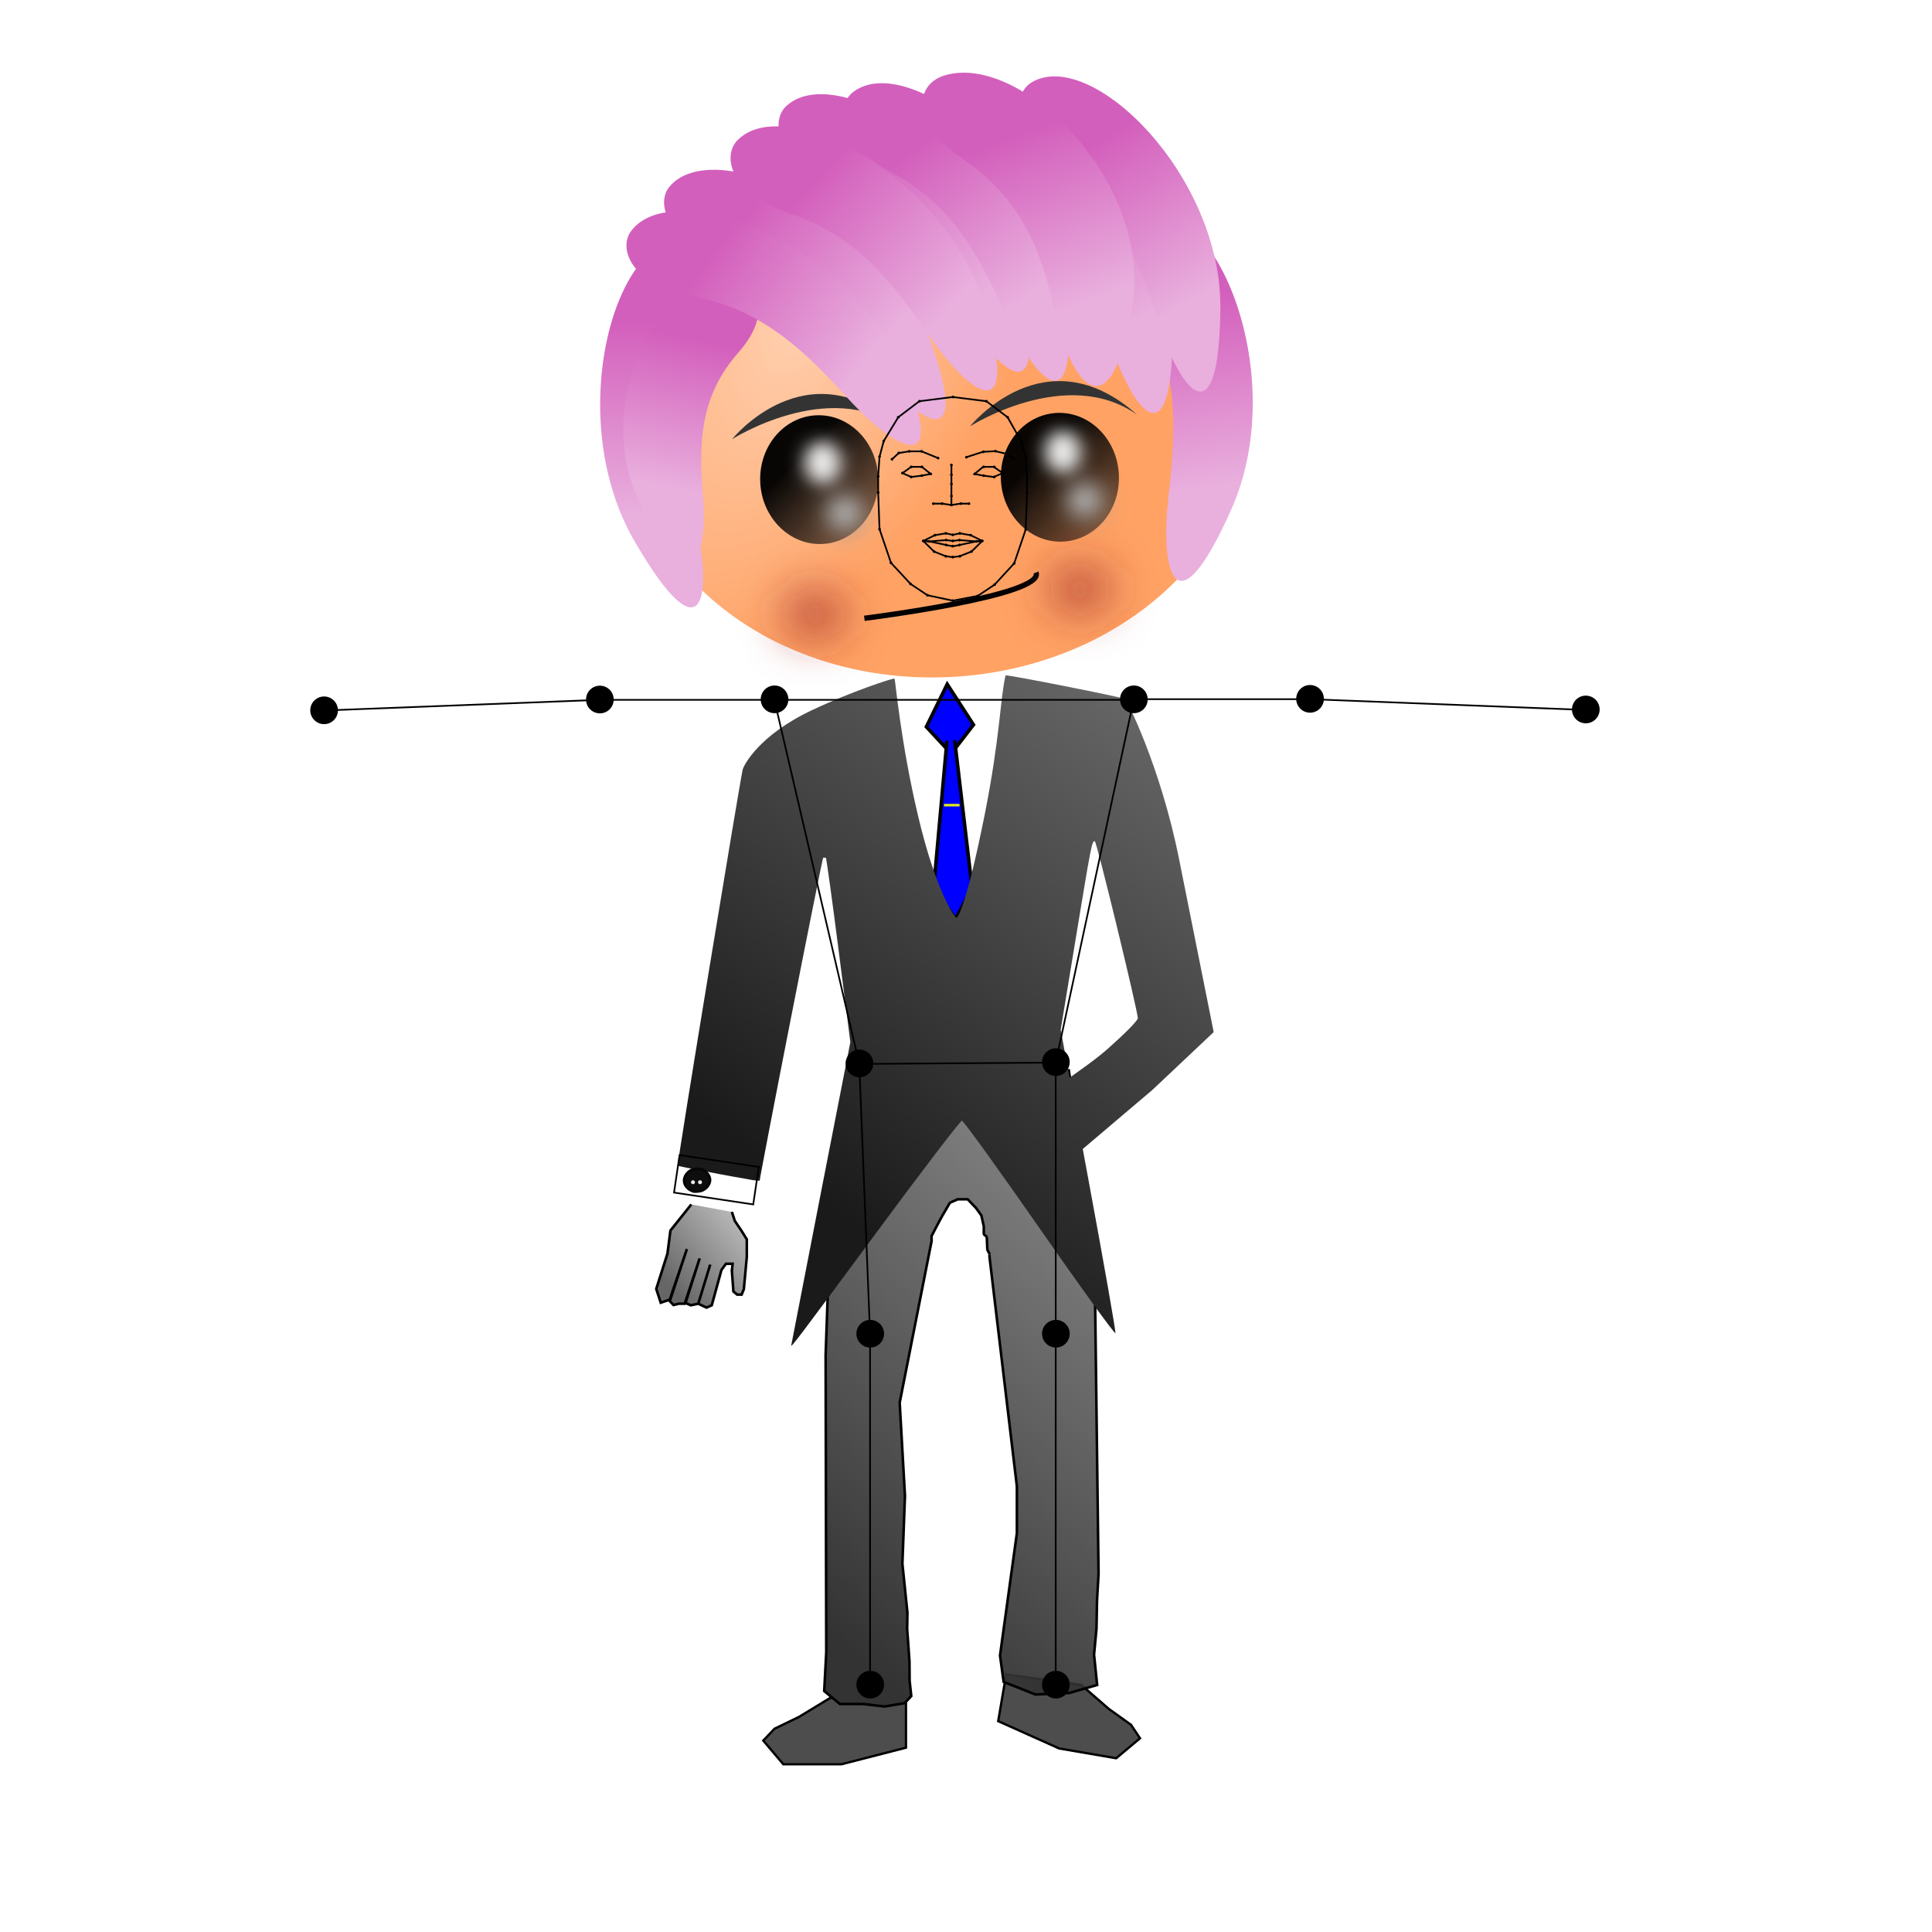
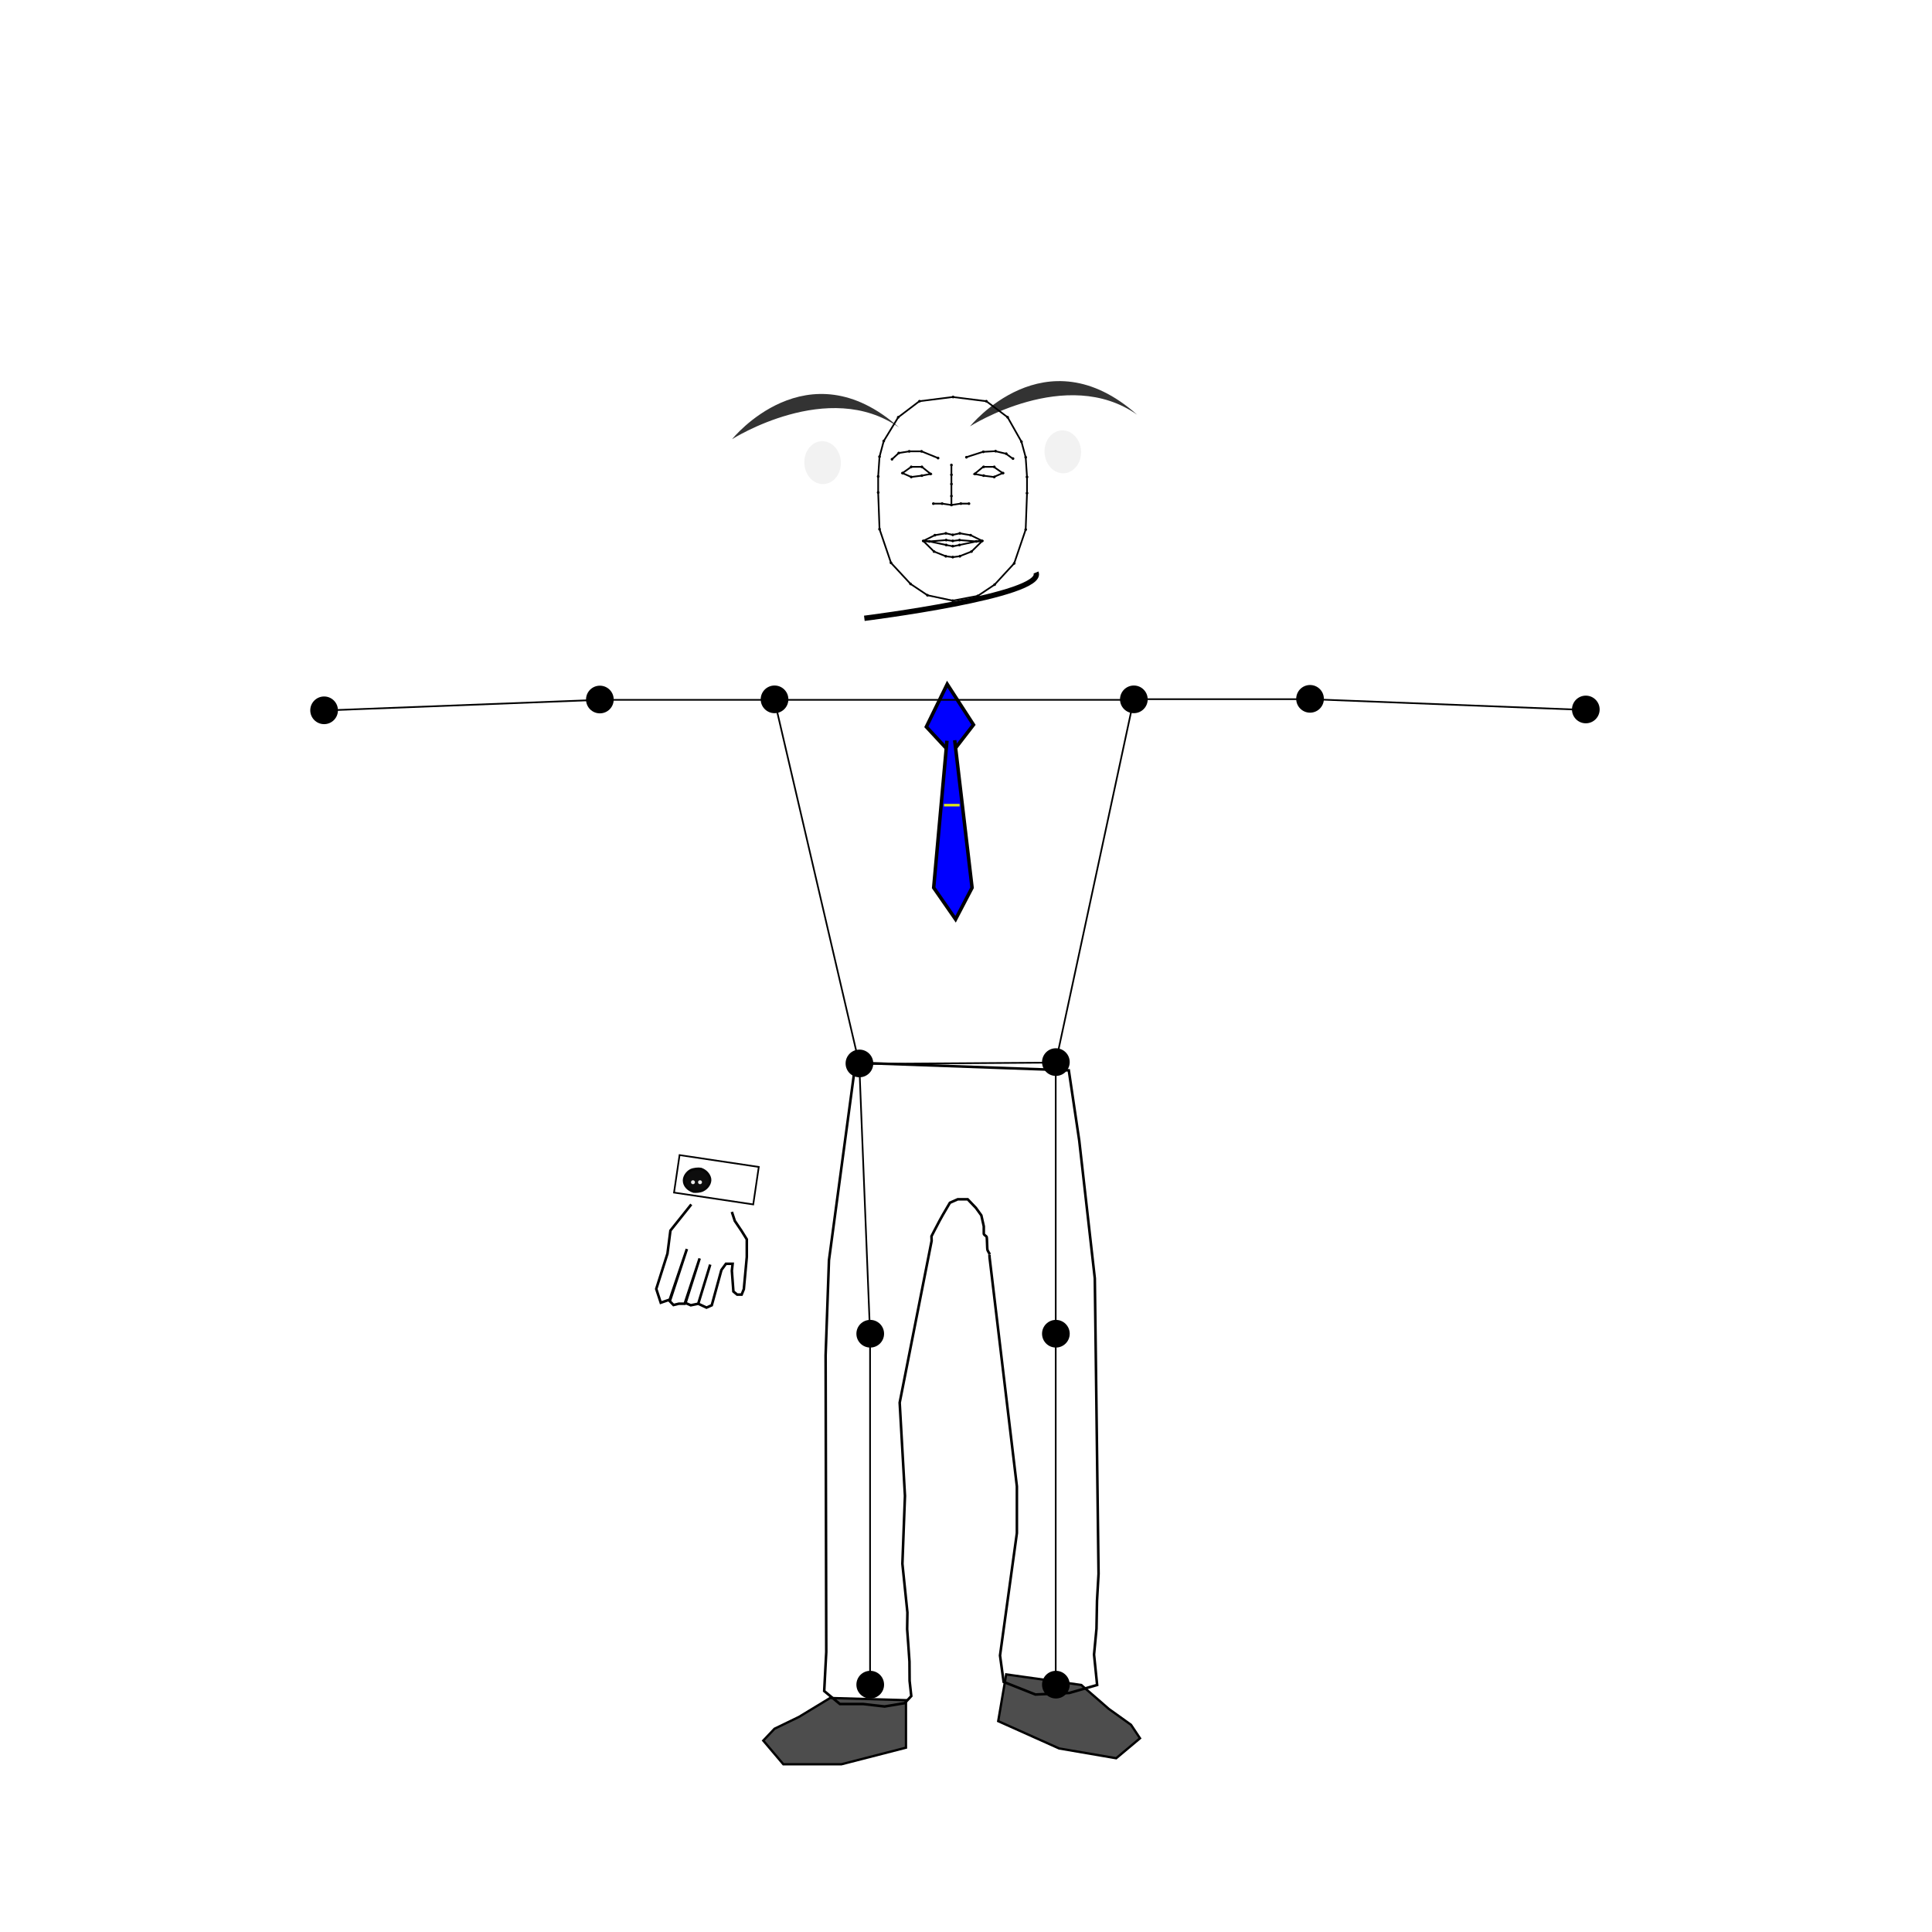
- <svg xmlns="http://www.w3.org/2000/svg" xmlns:xlink="http://www.w3.org/1999/xlink" id="svg2" viewBox="0 0 15 15" version="1.1">
-   <defs id="illustration_1_">
-     <linearGradient id="linearGradient3850">
-       <stop id="stop3852" stop-color="#d35fbc" offset="0" />
-       <stop id="stop3854" stop-color="#e9afdd" offset="1" />
-     </linearGradient>
-     <filter id="filter4176" y="-.707" width="2.295" x="-.647" height="2.415">
-       <feGaussianBlur id="feGaussianBlur4178" stdDeviation="0.321" />
-     </filter>
-     <filter id="filter4208" y="-.474" width="2.116" x="-.558" height="1.949">
-       <feGaussianBlur id="feGaussianBlur4210" stdDeviation="0.08" />
-     </filter>
-     <filter id="filter4389" y="-1.2" width="3.4" x="-1.2" height="3.4">
-       <feGaussianBlur id="feGaussianBlur4391" stdDeviation="0.222" />
-     </filter>
-     <radialGradient id="radialGradient4436" gradientUnits="userSpaceOnUse" cy="10.903" cx="9.073" gradientTransform="matrix(-.6937 1.1294 -.58109 -.37871 22.338 3.5072)" r="5.03">
-       <stop id="stop3757" stop-color="#ffb380" offset="0" />
-       <stop id="stop3759" stop-color="#f60" offset="1" />
-     </radialGradient>
-     <linearGradient id="linearGradient4438" x1="4.623" xlink:href="#linearGradient3850" gradientUnits="userSpaceOnUse" y1="1042.1" gradientTransform="matrix(.67327 0 0 1 1.5273 -.12113)" x2="4.522" y2="1043.9" />
-     <linearGradient id="linearGradient4440" x1="4.623" xlink:href="#linearGradient3850" gradientUnits="userSpaceOnUse" y1="1042.1" gradientTransform="matrix(-.67327 0 0 1 12.697 -.10089)" x2="4.522" y2="1043.9" />
-     <linearGradient id="linearGradient4442" x1="4.623" xlink:href="#linearGradient3850" gradientUnits="userSpaceOnUse" y1="1042.1" gradientTransform="matrix(-.60491 .26642 .40467 .86867 -410.57 134.17)" x2="4.522" y2="1043.9" />
-     <linearGradient id="linearGradient4444" x1="4.623" xlink:href="#linearGradient3850" gradientUnits="userSpaceOnUse" y1="1042.1" gradientTransform="matrix(-.47766 .44798 .68386 .68442 -704.91 325.7)" x2="4.522" y2="1043.9" />
-     <linearGradient id="linearGradient4446" x1="4.623" xlink:href="#linearGradient3850" gradientUnits="userSpaceOnUse" y1="1042.1" gradientTransform="matrix(-.53643 .38037 .57983 .76941 -595.14 236.93)" x2="4.522" y2="1043.9" />
-     <linearGradient id="linearGradient4448" x1="4.623" xlink:href="#linearGradient3850" gradientUnits="userSpaceOnUse" y1="1042.1" gradientTransform="matrix(-.50845 .41493 .63299 .72894 -651.13 279.18)" x2="4.522" y2="1043.9" />
-     <linearGradient id="linearGradient4450" x1=".886" gradientUnits="userSpaceOnUse" x2="3.315" y1="6.688" y2="9.585">
-       <stop id="stop4047" offset="0" />
-       <stop id="stop4049" stop-color="#1a1a1a" stop-opacity="0" offset="1" />
-     </linearGradient>
-     <radialGradient id="radialGradient4452" gradientUnits="userSpaceOnUse" cy="10.72" cx="6.591" gradientTransform="matrix(1.2036 -.037025 .025908 .84225 -1.62 1.9352)" r="1.091">
-       <stop id="stop4118" stop-color="#f2f2f2" offset="0" />
-       <stop id="stop4120" offset="1" />
-     </radialGradient>
-     <linearGradient id="linearGradient4458" x1="4.623" xlink:href="#linearGradient3850" gradientUnits="userSpaceOnUse" y1="1042.1" gradientTransform="matrix(-.60853 .25635 .39286 .87517 -397.77 127.32)" x2="4.522" y2="1043.9" />
-     <linearGradient id="linearGradient4460" x1="4.623" xlink:href="#linearGradient3850" gradientUnits="userSpaceOnUse" y1="1042.1" gradientTransform="matrix(-.57575 .32169 .48959 .82636 -500.35 177.79)" x2="4.522" y2="1043.9" />
-     <linearGradient id="linearGradient4462" x1="4.623" xlink:href="#linearGradient3850" gradientUnits="userSpaceOnUse" y1="1042.1" gradientTransform="matrix(-.76427 .18128 .34723 .87103 -350.32 131.88)" x2="4.522" y2="1043.9" />
-     <linearGradient id="linearGradient4464" x1="4.623" xlink:href="#linearGradient3850" gradientUnits="userSpaceOnUse" y1="1042.1" gradientTransform="matrix(.6616 .1248 -.14496 .77053 153 238.6)" x2="4.522" y2="1043.9" />
-     <linearGradient id="linearGradient4466" x1="4.623" xlink:href="#linearGradient3850" gradientUnits="userSpaceOnUse" y1="1042.1" gradientTransform="matrix(-.44626 .47998 .72829 .63576 -751.72 376.63)" x2="4.522" y2="1043.9" />
-     <radialGradient id="radialGradient4468" cx="2.402" gradientUnits="userSpaceOnUse" cy="9.287" r=".222">
-       <stop id="stop4357" stop-color="#a02c2c" offset="0" />
-     </radialGradient>
-     <linearGradient id="linearGradient4315" x1="6.703" gradientUnits="userSpaceOnUse" y1="1048.2" gradientTransform="translate(-.060565 -.48452)" x2="10.276" y2="1043.2">
-       <stop id="stop4210" stop-color="#1a1a1a" offset="0" />
-       <stop id="stop4212" stop-color="#808080" offset="1" />
-     </linearGradient>
-     <linearGradient id="linearGradient4402" y2="1047.7" gradientUnits="userSpaceOnUse" y1="1048.3" x2="6.082" x1="5.375">
-       <stop id="stop4398" stop-color="#666" offset="0" />
-       <stop id="stop4400" stop-color="#ccc" offset="1" />
-     </linearGradient>
-     <linearGradient id="linearGradient4016" x1=".525" gradientUnits="userSpaceOnUse" y1="1047.4" gradientTransform="translate(6.4199 3.8762)" x2="7.248" y2="1039.6">
-       <stop id="stop4012" stop-color="#333" offset="0" />
-       <stop id="stop4014" stop-color="#333" stop-opacity="0" offset="1" />
-     </linearGradient>
-   </defs>
-   <g id="layer1" transform="translate(0 -1037.4)">
+ <svg xmlns="http://www.w3.org/2000/svg" id="svg2" viewBox="0 0 15 15" version="1.1">
+   <g id="illustration_1_" transform="translate(0 -1037.4)">
    <path id="path4165" stroke="#000" stroke-width=".018" fill="#4d4d4d" d="m7.812 1050.4-0.062 0.363 0.473 0.212 0.443 0.076 0.185-0.155-0.07-0.105-0.172-0.123-0.214-0.186z" />
    <path id="path4163" stroke="#000" stroke-width=".018" fill="#4d4d4d" d="m7.034 1050.6v0.369l-0.502 0.129h-0.45l-0.156-0.184 0.087-0.092 0.19-0.092 0.242-0.147z" />
    <g id="g4029" transform="translate(-.20188 -.94886)">
      <path id="path3228" stroke="#000" stroke-width=".02" fill="url(#linearGradient4016)" d="m6.844 1046.6-0.206 1.533-0.026 0.738 0.005 2.304-0.016 0.303 0.122 0.101h0.182l0.165 0.019 0.156-0.026 0.051-0.055-0.013-0.118-0.001-0.149-0.009-0.13-0.009-0.122 0.002-0.13-0.013-0.126-0.013-0.126-0.013-0.126 0.02-0.527-0.041-0.724 0.248-1.256-0.001-0.036 0.021-0.041 0.021-0.04 0.021-0.04 0.025-0.045 0.021-0.036 0.034-0.058 0.061-0.027h0.077l0.064 0.067 0.042 0.058 0.019 0.085v0.057c0 0.01 0.019 0.018 0.022 0.024 0.004 0.01 0.003 0.096 0.007 0.104 0.03 0.06 0.011 0 0.016 0.058l0.212 1.776v0.363l-0.131 0.95 0.028 0.205 0.247 0.098 0.263-0.012 0.216-0.062-0.024-0.236 0.019-0.201 0.004-0.217 0.012-0.209-0.029-2.294-0.121-1.07-0.081-0.545z" />
      <g id="g4407" transform="matrix(.82444 -.044543 .044543 .82444 -44.921 182.02)">
        <path id="path2985" opacity=".606" transform="matrix(.5806 0 0 .57312 .38626 1036.4)" fill="url(#radialGradient4436)" d="m16.79 11.524c0 2.351-2.252 4.256-5.03 4.256-2.778 0-5.03-1.906-5.03-4.256s2.252-4.256 5.03-4.256c2.717 0 4.943 1.826 5.028 4.124" />
        <path id="path3848" fill="url(#linearGradient4438)" d="m4.912 1041.2c-0.661-0.052-1.21 1.635-0.612 2.806 0.598 1.171 0.707 0.545 0.584-0.162s-0.136-1.232 0.15-1.777 0.076-0.852-0.122-0.868z" />
        <path id="path3407" fill="url(#linearGradient4440)" d="m9.312 1041.2c0.661-0.052 1.21 1.635 0.612 2.806-0.598 1.171-0.707 0.545-0.584-0.162 0.122-0.707 0.136-1.232-0.15-1.777-0.285-0.545-0.076-0.852 0.122-0.868z" />
        <path id="path3411" fill="url(#linearGradient4442)" d="m7.775 1040.1c0.573-0.307 1.749 0.942 1.685 2.196-0.063 1.254-0.414 0.753-0.59 0.091-0.176-0.662-0.376-1.123-0.853-1.484-0.477-0.36-0.414-0.71-0.241-0.802z" />
        <path id="path3413" fill="url(#linearGradient4444)" d="m4.807 1040.7c0.433-0.475 1.977 0.314 2.353 1.514 0.377 1.199-0.129 0.843-0.525 0.278-0.396-0.565-0.746-0.933-1.321-1.116-0.575-0.183-0.637-0.533-0.507-0.676z" />
        <path id="path3415" fill="url(#linearGradient4446)" d="m5.946 1040c0.497-0.413 1.912 0.575 2.114 1.813 0.202 1.239-0.247 0.819-0.559 0.206-0.312-0.613-0.606-1.024-1.149-1.282-0.543-0.258-0.555-0.613-0.406-0.737z" />
        <path id="path3417" fill="url(#linearGradient4448)" d="m5.467 1040.3c0.466-0.445 1.949 0.447 2.238 1.669 0.29 1.222-0.188 0.833-0.544 0.243-0.355-0.591-0.677-0.982-1.238-1.203-0.561-0.222-0.597-0.574-0.457-0.708z" />
        <path id="path4041" d="m7.51 1043.1s0.751-0.84 1.575-0.024c-0.638-0.504-1.575 0.024-1.575 0.024z" fill="#333" />
        <path id="path4028" fill="#333" d="m5.269 1043.1s0.751-0.84 1.575-0.024c-0.638-0.504-1.575 0.024-1.575 0.024z" />
        <path id="path4043" opacity=".965" transform="matrix(.52381 0 0 .57143 7.7725 1039.5)" fill="url(#linearGradient4450)" d="m2.12 7.217c0 0.585-0.475 1.06-1.06 1.06s-1.06-0.475-1.06-1.06c0-0.585 0.475-1.06 1.06-1.06 0.573 0 1.042 0.455 1.059 1.027" />
        <path id="path4098" opacity=".965" d="m7.187 10.72c0 0.301-0.267 0.545-0.596 0.545s-0.596-0.244-0.596-0.545c0-0.301 0.267-0.545 0.596-0.545 0.322 0 0.585 0.234 0.595 0.528" transform="matrix(.30572 0 0 .34045 6.5347 1040.2)" filter="url(#filter4176)" fill="url(#radialGradient4452)" />
        <g id="g4285" transform="translate(2.2409 .040377)">
          <path id="path4180" opacity=".965" d="m3.493 9.246c0 0.112-0.077 0.202-0.172 0.202-0.095 0-0.172-0.09-0.172-0.202 0-0.112 0.077-0.202 0.172-0.202 0.093 0 0.169 0.087 0.172 0.196" transform="translate(2.8062 1034.1)" filter="url(#filter4208)" fill="#f2f2f2" />
        </g>
        <path id="path4298" opacity=".965" transform="matrix(.52381 0 0 .57143 5.5114 1039.4)" fill="url(#linearGradient4450)" d="m2.12 7.217c0 0.585-0.475 1.06-1.06 1.06s-1.06-0.475-1.06-1.06c0-0.585 0.475-1.06 1.06-1.06 0.573 0 1.042 0.455 1.059 1.027" />
        <path id="path4300" opacity=".965" d="m7.187 10.72c0 0.301-0.267 0.545-0.596 0.545s-0.596-0.244-0.596-0.545c0-0.301 0.267-0.545 0.596-0.545 0.322 0 0.585 0.234 0.595 0.528" transform="matrix(.30572 0 0 .34045 4.2736 1040.2)" filter="url(#filter4176)" fill="url(#radialGradient4452)" />
        <g id="g4302" transform="translate(-.020188 .020188)">
          <path id="path4304" opacity=".965" d="m3.493 9.246c0 0.112-0.077 0.202-0.172 0.202-0.095 0-0.172-0.09-0.172-0.202 0-0.112 0.077-0.202 0.172-0.202 0.093 0 0.169 0.087 0.172 0.196" transform="translate(2.8062 1034.1)" filter="url(#filter4208)" fill="#f2f2f2" />
        </g>
        <path id="path4314" d="m6.46 7.248 1.716-0.02s0.04 0.505-0.121 0.464c-0.162-0.04-0.343-0.505-0.202-0.484" transform="translate(0 1037.4)" fill="none" />
        <path id="path4344" d="m6.521 7.389h1.353c0.007 0 0.014 0.003 0.02 0 0.009-0.004 0.011-0.017 0.02-0.02 0.013-0.004 0.027 0 0.04 0h0.04" transform="translate(0 1037.4)" fill="none" />
        <path id="path4398" d="m6.42 7.449s1.716-0.121 1.635-0.343" transform="translate(0 1037.4)" stroke="#000" stroke-width=".05" fill="none" />
        <path id="path3433" fill="url(#linearGradient4458)" d="m8.265 1039.9c0.577-0.297 1.736 0.971 1.655 2.223-0.08 1.252-0.425 0.746-0.592 0.081-0.167-0.665-0.361-1.129-0.833-1.498s-0.404-0.717-0.23-0.806z" />
        <path id="path3435" fill="url(#linearGradient4460)" d="m6.584 1039.9c0.54-0.359 1.835 0.773 1.897 2.027 0.062 1.254-0.338 0.788-0.579 0.146-0.241-0.642-0.487-1.083-0.998-1.397-0.511-0.314-0.483-0.668-0.32-0.776z" />
        <path id="path3443" fill="url(#linearGradient4462)" d="m7.421 1039.8c0.732-0.223 1.941 1.099 1.669 2.28-0.272 1.181-0.613 0.665-0.72 0.017-0.106-0.648-0.273-1.109-0.787-1.507-0.513-0.398-0.383-0.722-0.163-0.789z" />
        <path id="path3431" fill="url(#linearGradient4464)" d="m5.376 1041.6c-0.642-0.163-1.426 1.036-1.008 2.049 0.418 1.013 0.616 0.551 0.598-0.016-0.018-0.567 0.045-0.974 0.404-1.341 0.36-0.367 0.199-0.643 0.006-0.692z" />
        <path id="path3419" fill="url(#linearGradient4466)" d="m4.422 1041.1c0.4-0.504 1.993 0.178 2.449 1.348 0.456 1.171-0.071 0.851-0.505 0.314-0.434-0.536-0.807-0.88-1.393-1.023-0.586-0.143-0.671-0.488-0.551-0.639z" />
        <path id="path3585" filter="url(#filter4389)" transform="translate(3.5532 1035.5)" fill="url(#radialGradient4468)" d="m2.624 9.287c0 0.123-0.099 0.222-0.222 0.222-0.123 0-0.222-0.099-0.222-0.222 0-0.123 0.099-0.222 0.222-0.222 0.123 0 0.222 0.099 0.222 0.222z" />
        <path id="path4393" filter="url(#filter4389)" transform="translate(6.0565 1035.4)" fill="url(#radialGradient4468)" d="m2.624 9.287c0 0.123-0.099 0.222-0.222 0.222-0.123 0-0.222-0.099-0.222-0.222 0-0.123 0.099-0.222 0.222-0.222 0.123 0 0.222 0.099 0.222 0.222z" />
      </g>
      <g id="g4370">
        <path id="path4574" stroke="#000" stroke-width=".027" fill="#00f" d="m7.587 1044.2-0.193-0.208 0.162-0.331 0.204 0.315z" />
        <path id="path4580" stroke="#000" stroke-width=".027" fill="#00f" d="m7.554 1044.1-0.103 1.141 0.17 0.245 0.128-0.245-0.135-1.145" />
        <path id="path4110" stroke="#dde715" stroke-width=".02" fill="#ffd42a" d="m7.531 1044.6h0.121" />
        <path id="path4508" d="m7.389 1045.2c-0.049 0.027-0.083 0.063-0.121 0.101-0.007 0.01-0.013 0.014-0.02 0.02-0.007 0.01-0.016 0.012-0.02 0.02-0.003 0.01 0.003 0.014 0 0.02-0.004 0.01-0.015 0.012-0.02 0.02-0.008 0.013-0.012 0.028-0.02 0.04-0.005 0.01-0.013 0.013-0.02 0.02-0.02 0.02-0.04 0.04-0.061 0.061-0.02 0.02-0.04 0.04-0.061 0.061-0.007 0.01-0.012 0.015-0.02 0.02-0.013 0.01-0.028 0.012-0.04 0.02-0.008 0.01-0.012 0.016-0.02 0.02h-0.02c-0.009 0-0.013 0.013-0.02 0.02-0.007 0.01-0.013 0.014-0.02 0.02-0.007 0.01-0.012 0.015-0.02 0.02-0.013 0.01-0.028 0.012-0.04 0.02-0.003 0-0.039 0.039-0.04 0.04h-0.02c-0.009 0-0.012 0.015-0.02 0.02-0.013 0.01-0.028 0.012-0.04 0.02-0.008 0.01-0.013 0.013-0.02 0.02-0.007 0.01-0.013 0.014-0.02 0.02-0.027 0.027-0.054 0.054-0.081 0.081-0.007 0.01-0.013 0.013-0.02 0.02-0.007 0.01-0.012 0.016-0.02 0.02h-0.02c-0.009 0-0.013 0.013-0.02 0.02-0.007 0.01-0.013 0.013-0.02 0.02-0.034 0.034-0.067 0.067-0.101 0.101-0.007 0.01-0.013 0.013-0.02 0.02-0.007 0.01-0.012 0.015-0.02 0.02-0.013 0.01-0.028 0.012-0.04 0.02-0.008 0.01-0.012 0.015-0.02 0.02-0.073 0.049-0.014-0.01-0.061 0.04-0.007 0.01-0.016 0.012-0.02 0.02-0.003 0.01 0 0.014 0 0.02-0.007 0.013-0.012 0.028-0.02 0.04-0.005 0.01-0.013 0.013-0.02 0.02-0.02 0.02-0.04 0.04-0.061 0.061-0.007 0.01-0.015 0.012-0.02 0.02-0.012 0.018-0.017 0.049-0.04 0.061h-0.02c-0.002 0.001-0.038 0.039-0.04 0.04-0.013 0.01-0.028 0.012-0.04 0.02-0.003 0-0.039 0.04-0.04 0.04h-0.02c-0.013 0.01-0.028 0.012-0.04 0.02-0.008 0.01-0.012 0.015-0.02 0.02-0.013 0.01-0.028 0.012-0.04 0.02-0.003 0-0.039 0.039-0.04 0.04h-0.02" fill="none" />
        <path id="path4531" fill="url(#linearGradient4315)" d="m6.344 1048.8c0 0 0.104-0.538 0.23-1.184l0.23-1.176-0.091-0.712c-0.05-0.392-0.095-0.716-0.099-0.72h-0.021c-0.002 0-0.034 0.158-0.081 0.391s-0.108 0.543-0.169 0.853c-0.061 0.311-0.122 0.622-0.167 0.858-0.045 0.236-0.076 0.397-0.076 0.406 0 0-0.039 0-0.098-0.013-0.059-0.01-0.138-0.024-0.217-0.039-0.079-0.015-0.158-0.03-0.218-0.042-0.06-0.012-0.101-0.021-0.103-0.023-0.008-0.01 0.478-2.957 0.504-3.075 0.007-0.031 0.124-0.266 0.537-0.461 0.301-0.142 0.635-0.253 0.642-0.245 0.007 0.01 0.046 0.491 0.185 1.075 0.139 0.584 0.283 0.778 0.295 0.782 0.013 0 0.083-0.117 0.22-0.801 0.12-0.603 0.119-0.896 0.162-1.081 0.006-0.01 0.92 0.172 0.93 0.183 0.005 0 0.271 0.511 0.418 1.247l0.268 1.339-0.475 0.448-0.542 0.46-0.055-0.265c-0.03-0.146-0.055-0.271-0.056-0.278-0.001-0.01 0.172-0.118 0.303-0.233 0.13-0.115 0.237-0.222 0.236-0.24-0.004-0.072-0.32-1.374-0.334-1.374-0.023 0-0.026 0.016-0.15 0.767l-0.115 0.697 0.216 1.167c0.119 0.642 0.213 1.177 0.209 1.188-0.004 0.012-0.269-0.354-0.589-0.814s-0.591-0.835-0.603-0.835c-0.012 0-0.309 0.388-0.659 0.862-0.611 0.827-0.668 0.902-0.667 0.883z" />
        <path id="path4557" stroke="#000" stroke-width=".013" fill="none" d="m6.05 1047.7-0.615-0.092 0.043-0.291 0.615 0.092z" />
        <path id="path4325" stroke-linejoin="round" d="m5.587 1047.6c-0.046-0.015-0.074-0.048-0.074-0.086 0-0.03 0.022-0.063 0.052-0.079 0.02-0.01 0.059-0.014 0.079-0.01 0.036 0.012 0.064 0.042 0.07 0.075 0.006 0.033-0.019 0.073-0.056 0.09-0.019 0.01-0.056 0.012-0.071 0.01z" fill-opacity=".948" stroke="#060606" stroke-width=".02" />
        <path id="path4366" fill-opacity=".99" fill="#ececec" transform="matrix(.61538 0 0 .61538 2.064 1041.5)" d="m5.742 9.795c0 0.014-0.011 0.025-0.025 0.025s-0.025-0.011-0.025-0.025 0.011-0.025 0.025-0.025c0.014 0 0.025 0.011 0.025 0.025" />
        <path id="path4368" fill-opacity=".99" fill="#ececec" transform="matrix(.61538 0 0 .61538 2.1187 1041.5)" d="m5.742 9.795c0 0.014-0.011 0.025-0.025 0.025s-0.025-0.011-0.025-0.025 0.011-0.025 0.025-0.025c0.014 0 0.025 0.011 0.025 0.025" />
      </g>
      <path id="path4381" stroke="#000" stroke-width=".02" fill="url(#linearGradient4402)" d="m5.569 1047.7-0.162 0.203-0.023 0.179-0.087 0.274 0.035 0.107 0.07-0.024 0.133-0.393-0.133 0.405 0.029 0.03 0.041-0.01h0.046l0.116-0.352-0.11 0.346 0.041 0.018 0.058-0.012 0.093-0.304-0.093 0.304 0.064 0.03 0.041-0.018 0.075-0.274 0.035-0.048h0.052l-0.006 0.054 0.012 0.161 0.029 0.024h0.035l0.017-0.042 0.023-0.25 2e-7 -0.137-0.041-0.066-0.052-0.077-0.023-0.07" />
    </g>
  </g>
  <g id="skeleton_1_" transform="matrix(0.01310307,0,0,0.0130992,-0.7856373,0.8554736)">
    <polygon style="fill:none;stroke:#000000;stroke-miterlimit:10" points="569.1,565.3 685.5,564.5 731.7,349.5 518.8,349.5 " id="polygon1551" />
    <polyline style="fill:none;stroke:#000000;stroke-miterlimit:10" points="517.8,349.5 415.1,349.5 251.8,355.8  " id="polyline1553" />
    <polyline style="fill:none;stroke:#000000;stroke-miterlimit:10" points="733.2,349.1 836.4,349.1 999.7,355.5  " id="polyline1555" />
    <polyline style="fill:none;stroke:#000000;stroke-miterlimit:10" points="569.1,565.3 575.5,725.5 575.5,933.5  " id="polyline1557" />
    <polyline style="fill:none;stroke:#000000;stroke-miterlimit:10" points="685.5,564.5 685.5,725.5 685.5,933.5  " id="polyline1559" />
    <polyline style="fill:none;stroke:#000000;stroke-miterlimit:10" points="624.5,170 604.7,172.5 592.2,182 583.6,196.1    581.1,205.4 580.3,217.1 580.3,226.6 581.1,248.3 587.9,268.3 599.5,280.8 609.5,287.5 624.5,290.7 639.3,287.9 649.3,281.2    660.9,268.6 667.7,248.6 668.5,227 668.5,217.4 667.7,205.7 665.2,196.5 657,182 644.4,172.5 624.5,170  " id="polyline1561" />
    <polyline style="fill:none;stroke:#000000;stroke-miterlimit:10" points="588.5,206.9 592.5,203.2 598.7,202.2 606,202.2    615.8,206.2  " id="polyline1563" />
    <polygon style="fill:none;stroke:#000000;stroke-miterlimit:10" points="599.9,211.4 606.2,211.4 611.4,215.6 606.2,216.6 599.9,217.4 594.7,215.1 " id="polygon1565" />
    <polyline style="fill:none;stroke:#000000;stroke-miterlimit:10" points="613,233.2 618.2,233.2 623.7,234 623.7,228.7    623.7,221.6 623.7,216.1 623.7,210.3  " id="polyline1567" />
    <polyline style="fill:none;stroke:#000000;stroke-miterlimit:10" points="660,206.5 656,203.6 649.7,202.1 642.4,202.5    632.4,205.7  " id="polyline1569" />
    <polygon style="fill:none;stroke:#000000;stroke-miterlimit:10" points="648.8,211.4 642.5,211.4 637.4,215.6 642.5,216.6 648.8,217.4 654.1,215.1 " id="polygon1571" />
    <polyline style="fill:none;stroke:#000000;stroke-miterlimit:10" points="634.1,233.2 629.1,233.2 623.7,234  " id="polyline1573" />
    <polygon style="fill:none;stroke:#000000;stroke-miterlimit:10" points="613.9,251.9 620.4,250.8 624.5,251.7 628.7,250.8 635.1,251.9 642,255.3 635.6,261.6 628.5,264.4 624.5,264.9 620.4,264.4 613.4,261.6 607,255.3 " id="polygon1575" />
    <polyline style="fill:none;stroke:#000000;stroke-miterlimit:10" points="607,255.3 610.6,255.6 620.6,254.8 624.5,255.3    628.5,254.8 638.4,255.6 642,255.3  " id="polyline1577" />
    <polyline style="fill:none;stroke:#000000;stroke-miterlimit:10" points="607,255.3 610.6,255.6 620.6,257.7 624.5,258.5    628.5,257.7 638.4,255.6 642,255.3  " id="polyline1579" />
    <circle id="rightShoulder" cx="518.9" cy="349.2" r="8.2" />
    <circle id="rightElbow" cx="415.4" cy="349.3" r="8.2" />
    <circle id="rightWrist" cx="252" cy="355.7" r="8.2" />
    <circle id="rightHip" cx="569.2" cy="565" r="8.2" />
    <circle id="rightKnee" cx="575.6" cy="725.2" r="8.2" />
    <circle id="rightAnkle" cx="575.6" cy="933.2" r="8.2" />
    <circle id="leftElbow" cx="836.2" cy="348.9" r="8.2" />
    <circle id="leftWrist" cx="999.6" cy="355.2" r="8.2" />
    <circle id="leftHip" cx="685.6" cy="564.2" r="8.2" />
    <circle id="leftKnee" cx="685.6" cy="725.2" r="8.2" />
    <circle id="leftAnkle" cx="685.6" cy="933.2" r="8.2" />
    <circle id="rightEye0" cx="594.7" cy="215.1" r="0.8" />
    <circle id="rightBrow1" cx="592.5" cy="203.2" r="0.8" />
    <circle id="rightBrow4" cx="615.8" cy="206.2" r="0.8" />
    <circle id="nose1" cx="623.7" cy="216.1" r="0.8" />
    <circle id="rightBrow3" cx="606" cy="202.2" r="0.8" />
    <circle id="rightEye1" cx="599.9" cy="211.4" r="0.8" />
    <circle id="rightBrow0" cx="588.5" cy="206.9" r="0.8" />
    <circle id="rightBrow2" cx="598.7" cy="202.2" r="0.8" />
    <circle id="rightEye5" cx="599.9" cy="217.4" r="0.8" />
    <circle id="rightEye2" cx="606.2" cy="211.4" r="0.8" />
    <circle id="rightEye3" cx="611.4" cy="215.6" r="0.8" />
    <circle id="nose0" cx="623.7" cy="210.3" r="0.8" />
    <circle id="nose3" cx="623.7" cy="228.7" r="0.8" />
    <circle id="rightNose0" cx="613" cy="233.2" r="0.8" />
    <circle id="rightMouthCorner" cx="607" cy="255.3" r="0.8" />
    <circle id="rightNose1" cx="618.2" cy="233.2" r="0.8" />
    <circle id="rightUpperLipTop0" cx="613.9" cy="251.9" r="0.8" />
    <circle id="nose2" cx="623.7" cy="221.6" r="0.8" />
    <circle id="nose4" cx="623.7" cy="234" r="0.8" />
    <circle id="upperLipTopMid" cx="624.5" cy="251.7" r="0.8" />
    <circle id="rightUpperLipTop1" cx="620.4" cy="250.8" r="0.8" />
    <path id="rightMiddleLip" d="m 610.6,254.8 c 0.4,0 0.8,0.4 0.8,0.8 0,0.4 -0.4,0.8 -0.8,0.8 -0.4,0 -0.8,-0.4 -0.8,-0.8 0,-0.4 0.4,-0.8 0.8,-0.8 z" />
    <circle id="lowerLipBottomMid" cx="624.5" cy="264.9" r="0.8" />
    <circle id="upperLipBottomMid" cx="624.5" cy="255.3" r="0.8" />
    <circle id="lowerLipTopMid" cx="624.5" cy="258.4" r="0.8" />
    <circle id="rightUpperLipBottom1" cx="620.6" cy="254.8" r="0.8" />
    <circle id="rightLowerLipTop0" cx="620.6" cy="257.7" r="0.8" />
    <circle id="rightLowerLipBottom1" cx="620.4" cy="264.4" r="0.8" />
    <circle id="rightLowerLipBottom0" cx="613.4" cy="261.6" r="0.8" />
    <circle id="rightEye4" cx="606.2" cy="216.6" r="0.8" />
    <circle id="jawMid" cx="624.5" cy="290.7" r="0.8" />
    <circle id="rightJaw7" cx="609.5" cy="287.5" r="0.8" />
    <circle id="rightJaw6" cx="599.5" cy="280.8" r="0.8" />
    <circle id="rightJaw5" cx="587.9" cy="268.3" r="0.8" />
    <circle id="rightJaw4" cx="581.1" cy="248.3" r="0.8" />
    <circle id="rightJaw3" cx="580.3" cy="226.6" r="0.8" />
    <circle id="rightJaw2" cx="580.3" cy="217.1" r="0.8" />
    <circle id="rightJaw1" cx="581.1" cy="205.4" r="0.8" />
    <circle id="rightJaw0" cx="583.6" cy="196.1" r="0.8" />
    <circle id="topMid" cx="624.7" cy="170" r="0.8" />
    <circle id="leftTop0" cx="644.4" cy="172.5" r="0.8" />
    <circle id="leftTop1" cx="657" cy="182" r="0.8" />
    <circle id="leftEye0" cx="654.3" cy="215.1" r="0.8" />
    <circle id="leftBrow1" cx="656.2" cy="203.6" r="0.8" />
    <circle id="leftBrow4" cx="632.6" cy="205.7" r="0.8" />
    <circle id="leftBrow3" cx="642.6" cy="202.5" r="0.8" />
    <circle id="leftEye1" cx="649.1" cy="211.4" r="0.8" />
    <circle id="leftBrow0" cx="660.2" cy="206.5" r="0.8" />
    <circle id="leftBrow2" cx="649.9" cy="202.1" r="0.8" />
    <circle id="leftEye5" cx="649.1" cy="217.4" r="0.8" />
    <circle id="leftEye2" cx="642.8" cy="211.4" r="0.8" />
    <circle id="leftEye3" cx="637.6" cy="215.6" r="0.8" />
    <circle id="leftNose0" cx="634.1" cy="233.2" r="0.8" />
    <circle id="leftMouthCorner" cx="642" cy="255.3" r="0.8" />
    <circle id="leftNose1" cx="629.3" cy="233.2" r="0.8" />
    <circle id="leftUpperLipTop0" cx="635.1" cy="251.9" r="0.8" />
    <circle id="leftUpperLipTop1" cx="628.7" cy="250.8" r="0.8" />
    <path id="leftMiddleLip" d="m 638.4,254.8 c 0.4,0 0.8,0.4 0.8,0.8 0,0.4 -0.4,0.8 -0.8,0.8 -0.4,0 -0.8,-0.4 -0.8,-0.8 0,-0.4 0.4,-0.8 0.8,-0.8 z" />
    <circle id="leftUpperLipBottom1" cx="628.5" cy="254.8" r="0.8" />
    <circle id="leftLowerLipTop0" cx="628.5" cy="257.7" r="0.8" />
    <circle id="leftLowerLipBottom1" cx="628.7" cy="264.4" r="0.8" />
    <circle id="leftLowerLipBottom0" cx="635.6" cy="261.6" r="0.8" />
    <circle id="leftEye4" cx="642.8" cy="216.6" r="0.8" />
    <circle id="leftJaw7" cx="639.3" cy="287.9" r="0.8" />
    <circle id="leftJaw6" cx="649.3" cy="281.2" r="0.8" />
    <circle id="leftJaw5" cx="660.9" cy="268.6" r="0.8" />
    <circle id="leftJaw4" cx="667.7" cy="248.6" r="0.8" />
    <circle id="leftJaw3" cx="668.5" cy="227" r="0.8" />
    <circle id="leftJaw2" cx="668.5" cy="217.4" r="0.8" />
    <circle id="leftJaw1" cx="667.7" cy="205.7" r="0.8" />
    <circle id="leftJaw0" cx="665.2" cy="196.5" r="0.8" />
    <circle id="rightTop0" cx="604.8" cy="172.5" r="0.8" />
    <circle id="rightTop1" cx="592.2" cy="182" r="0.8" />
    <circle id="leftShoulder" cx="731.8" cy="349.2" r="8.2" />
  </g>
</svg>
